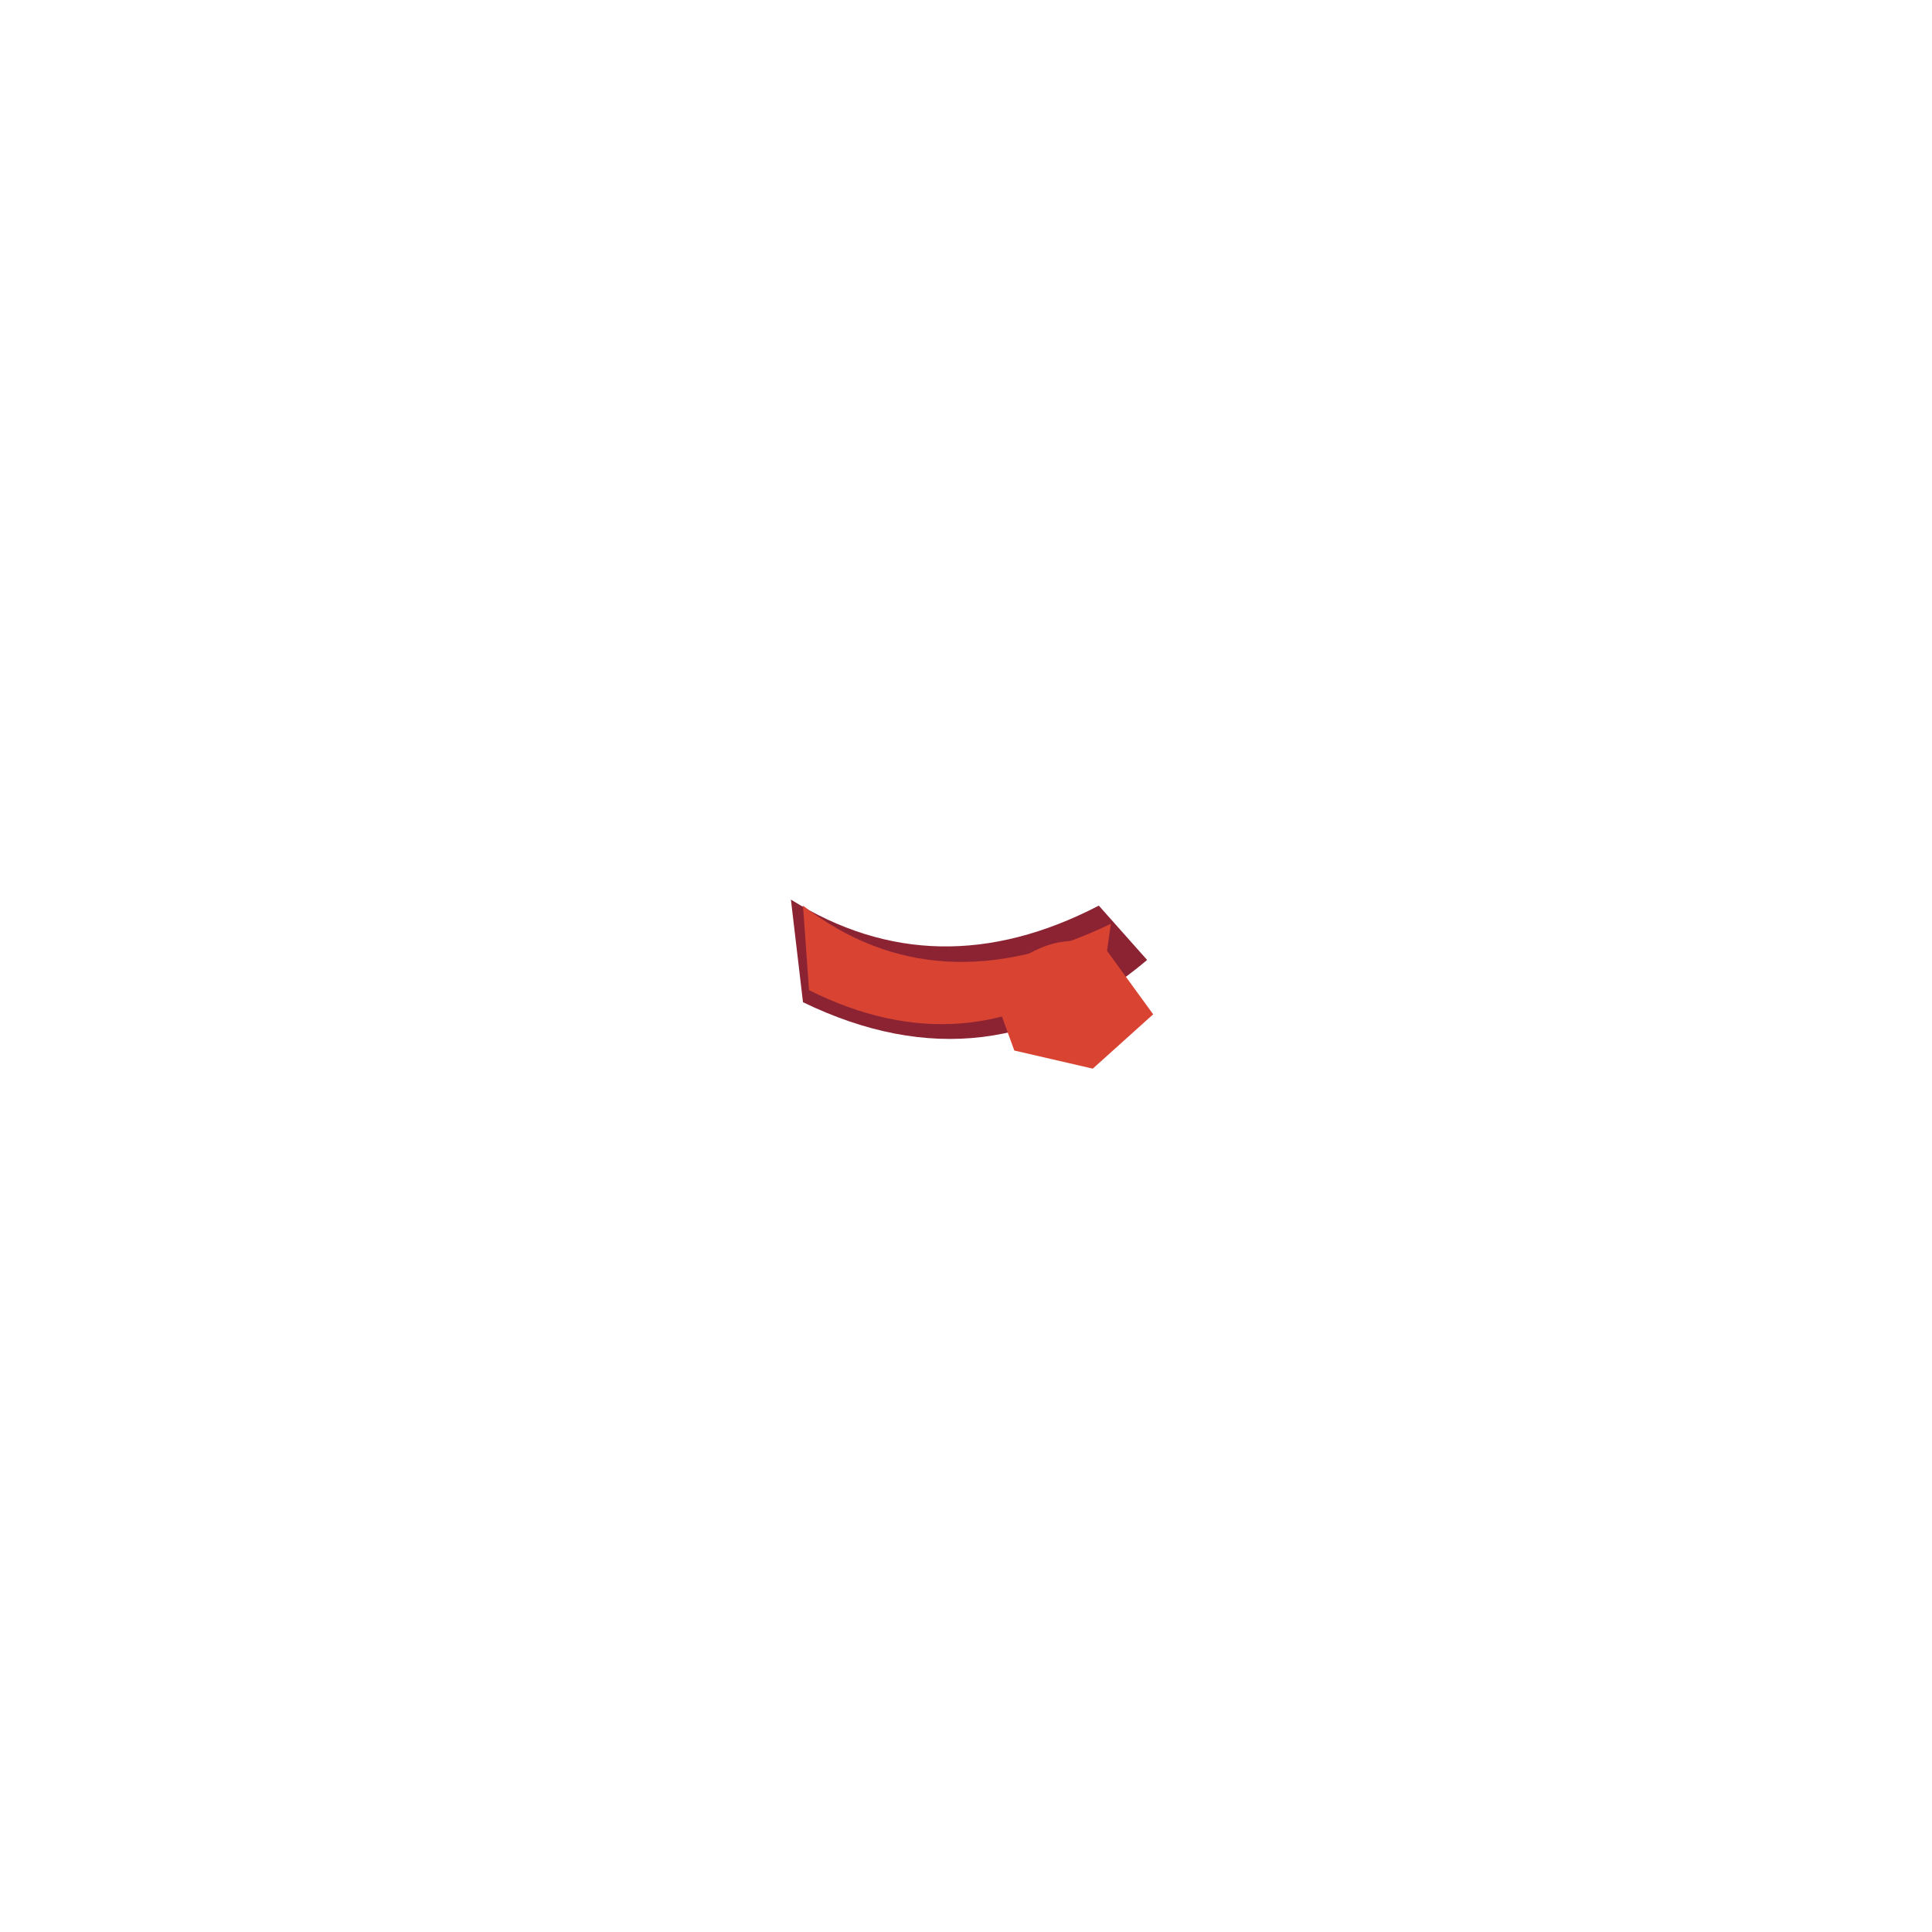
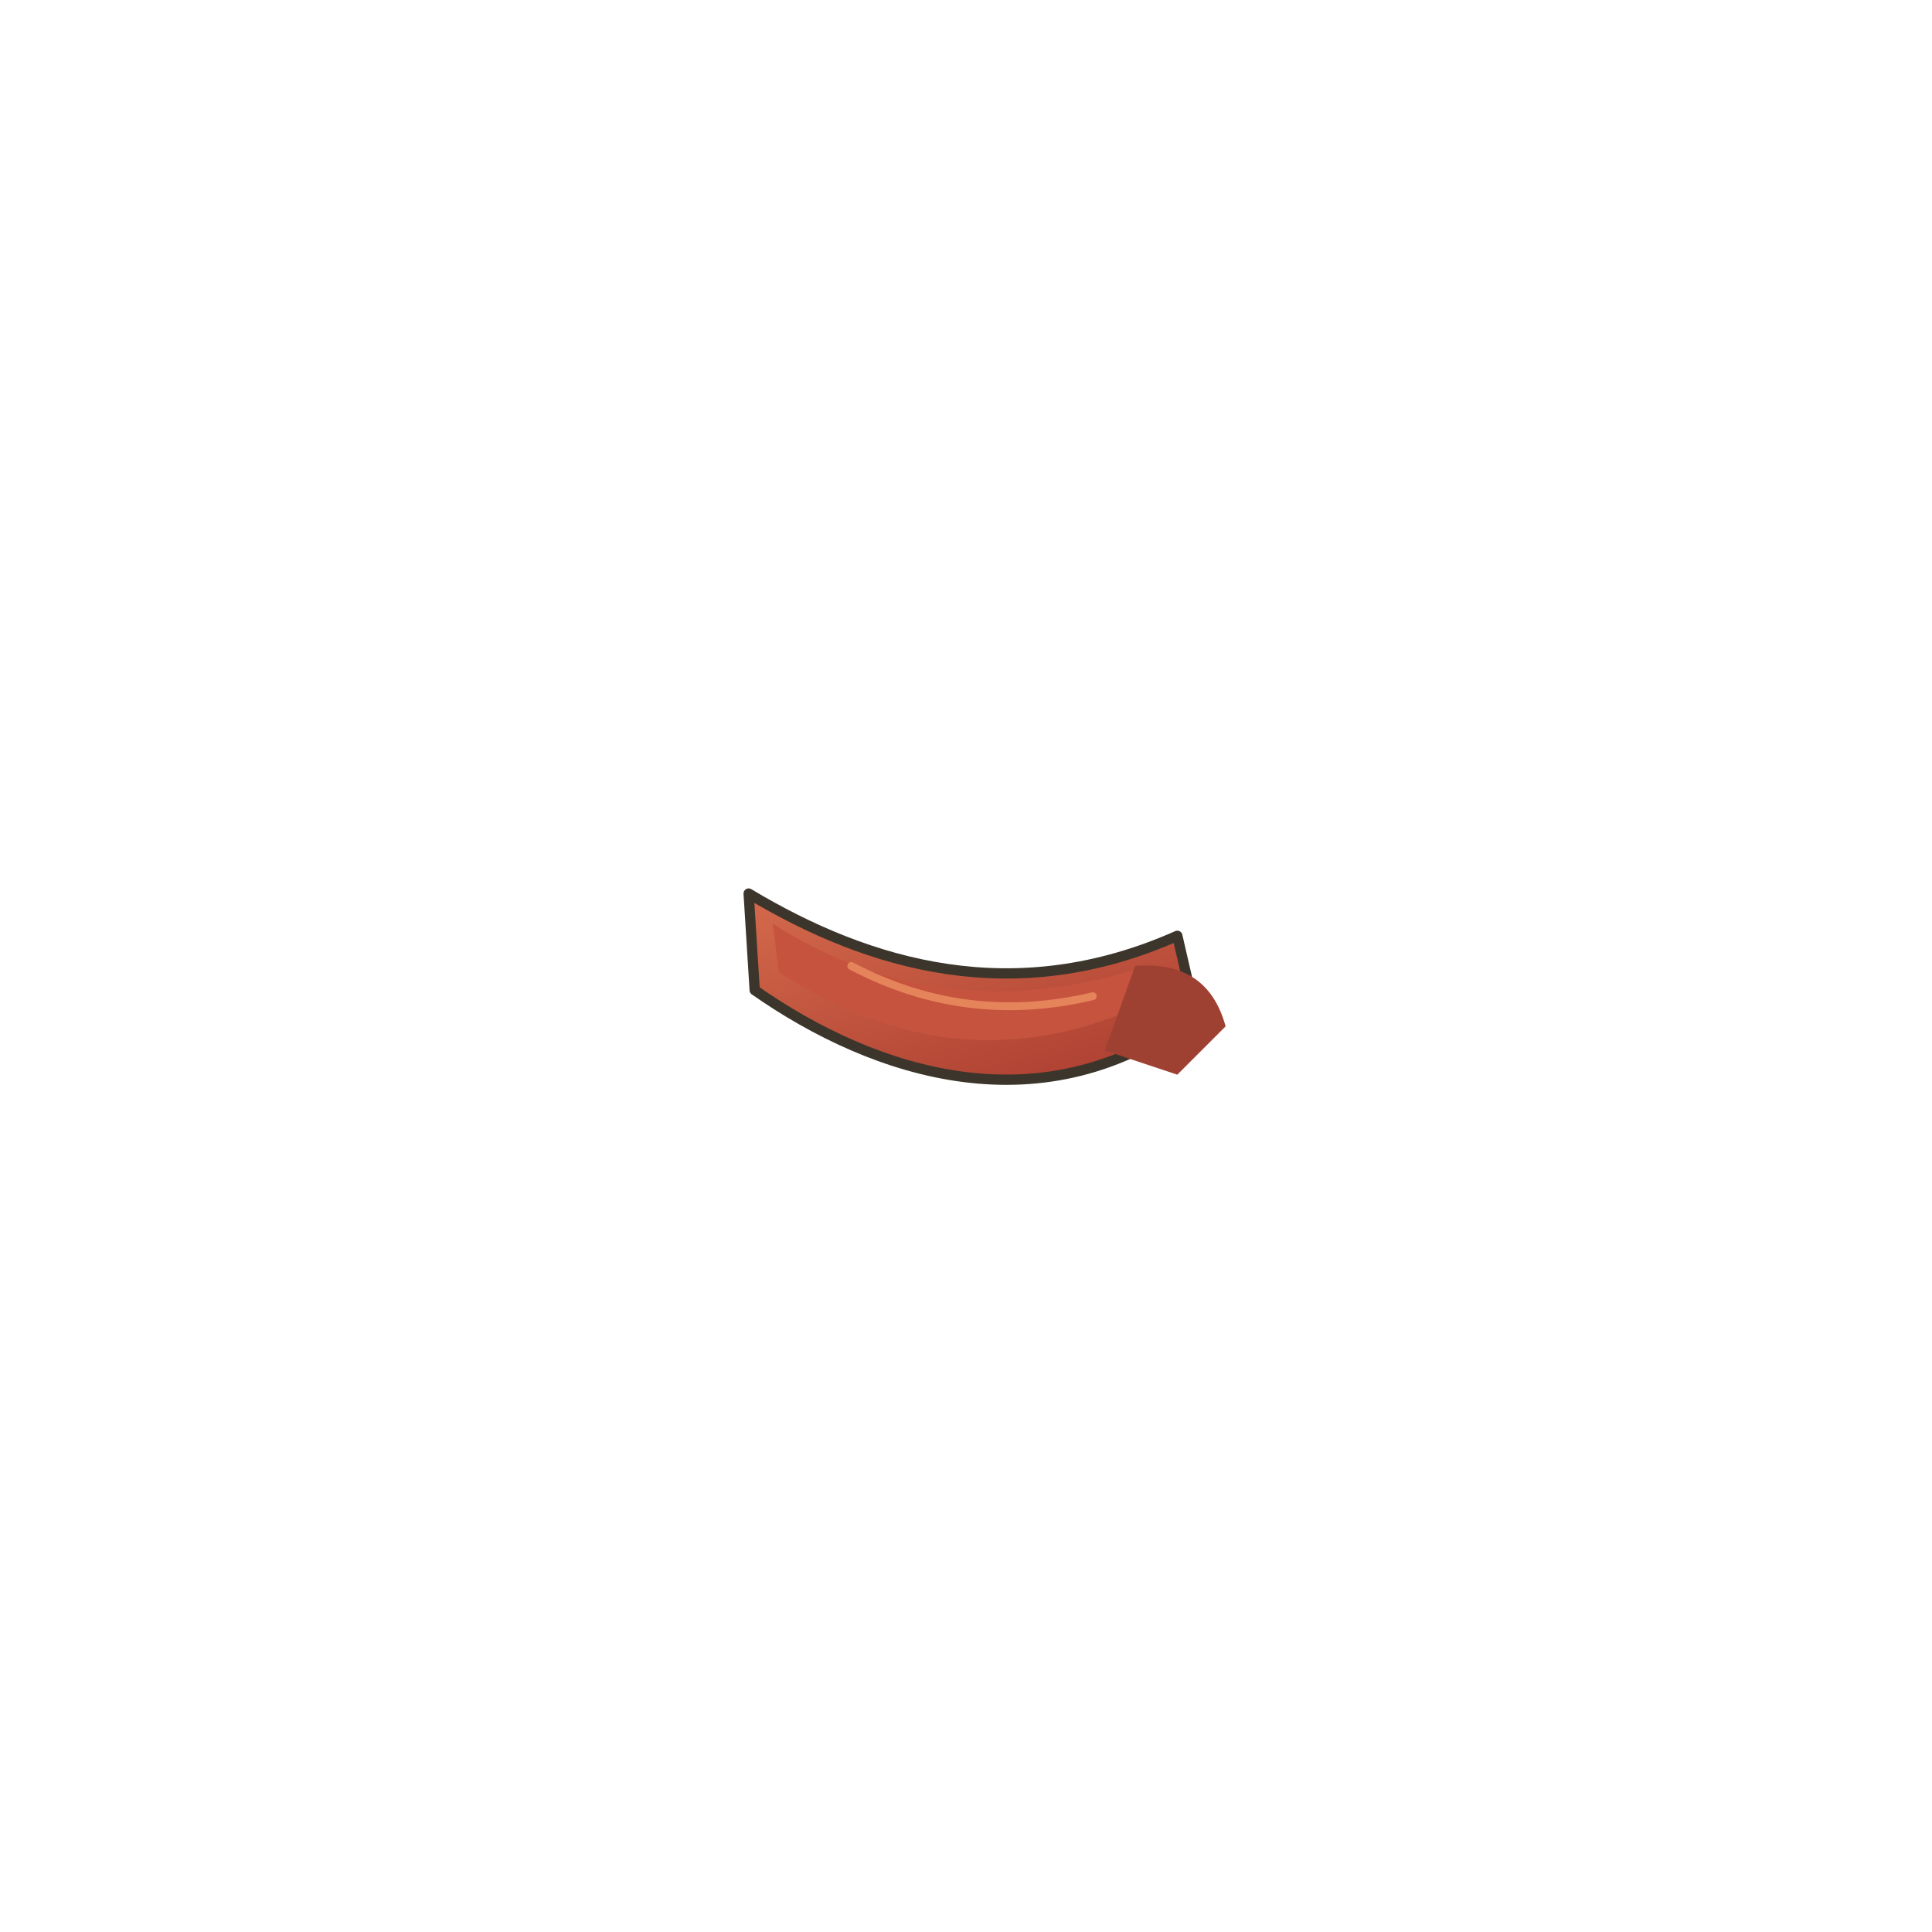
<svg xmlns="http://www.w3.org/2000/svg" width="320" height="320" viewBox="-160 -160 320 320">
  <g id="fox_collar" transform="scale(1)">
-     <path d="M -29 -11 Q -5 4 22 -10 L 30 -1 Q 4 21 -27 6 Z" fill="#8B2333" />
-     <path d="M -27 -10 Q -5 7 24 -7 L 23 0 Q 0 17 -26 4 Z" fill="#D84332" />
-     <path d="M 4 3 Q 14 -7 23 -3 L 31 8 L 21 17 L 8 14 Z" fill="#D84332" />
+     <defs>
+       <linearGradient id="fur_fox_collar" x1="0" y1="0" x2=".8" y2="1">
+         <stop stop-color="#FFF8E9" />
+         <stop offset=".65" stop-color="#F5E8CC" />
+         <stop offset="1" stop-color="#DDC9A3" />
+       </linearGradient>
+       <linearGradient id="red_fox_collar" x1="0" y1="0" x2=".7" y2="1">
+         <stop stop-color="#D46A4C" />
+         <stop offset="1" stop-color="#AF4233" />
+       </linearGradient>
+       <radialGradient id="gold_fox_collar" cx=".3" cy=".25" r=".8">
+         <stop stop-color="#F5D58B" />
+         <stop offset="1" stop-color="#BD873A" />
+       </radialGradient>
+     </defs>
+     <path d="M-36-12C-16 0 8 7 35-5L38 8C13 27-15 18-35 4Z" fill="url(#red_fox_collar)" stroke="#3B352B" stroke-width="1.7" stroke-linejoin="round" stroke-linecap="round" />
+     <path d="M-32-7Q-4 11 30 0L28 7Q-2 20-31 1Z" fill="#C6533D" />
+     <path d="M-19 0Q0 10 21 5" fill="none" stroke="#E5845B" stroke-width="1.3" stroke-linecap="round" stroke-linejoin="round" />
+     <path d="M28 0Q40-1 43 10L35 18L23 14Z" fill="#9E4132" />
  </g>
</svg>
